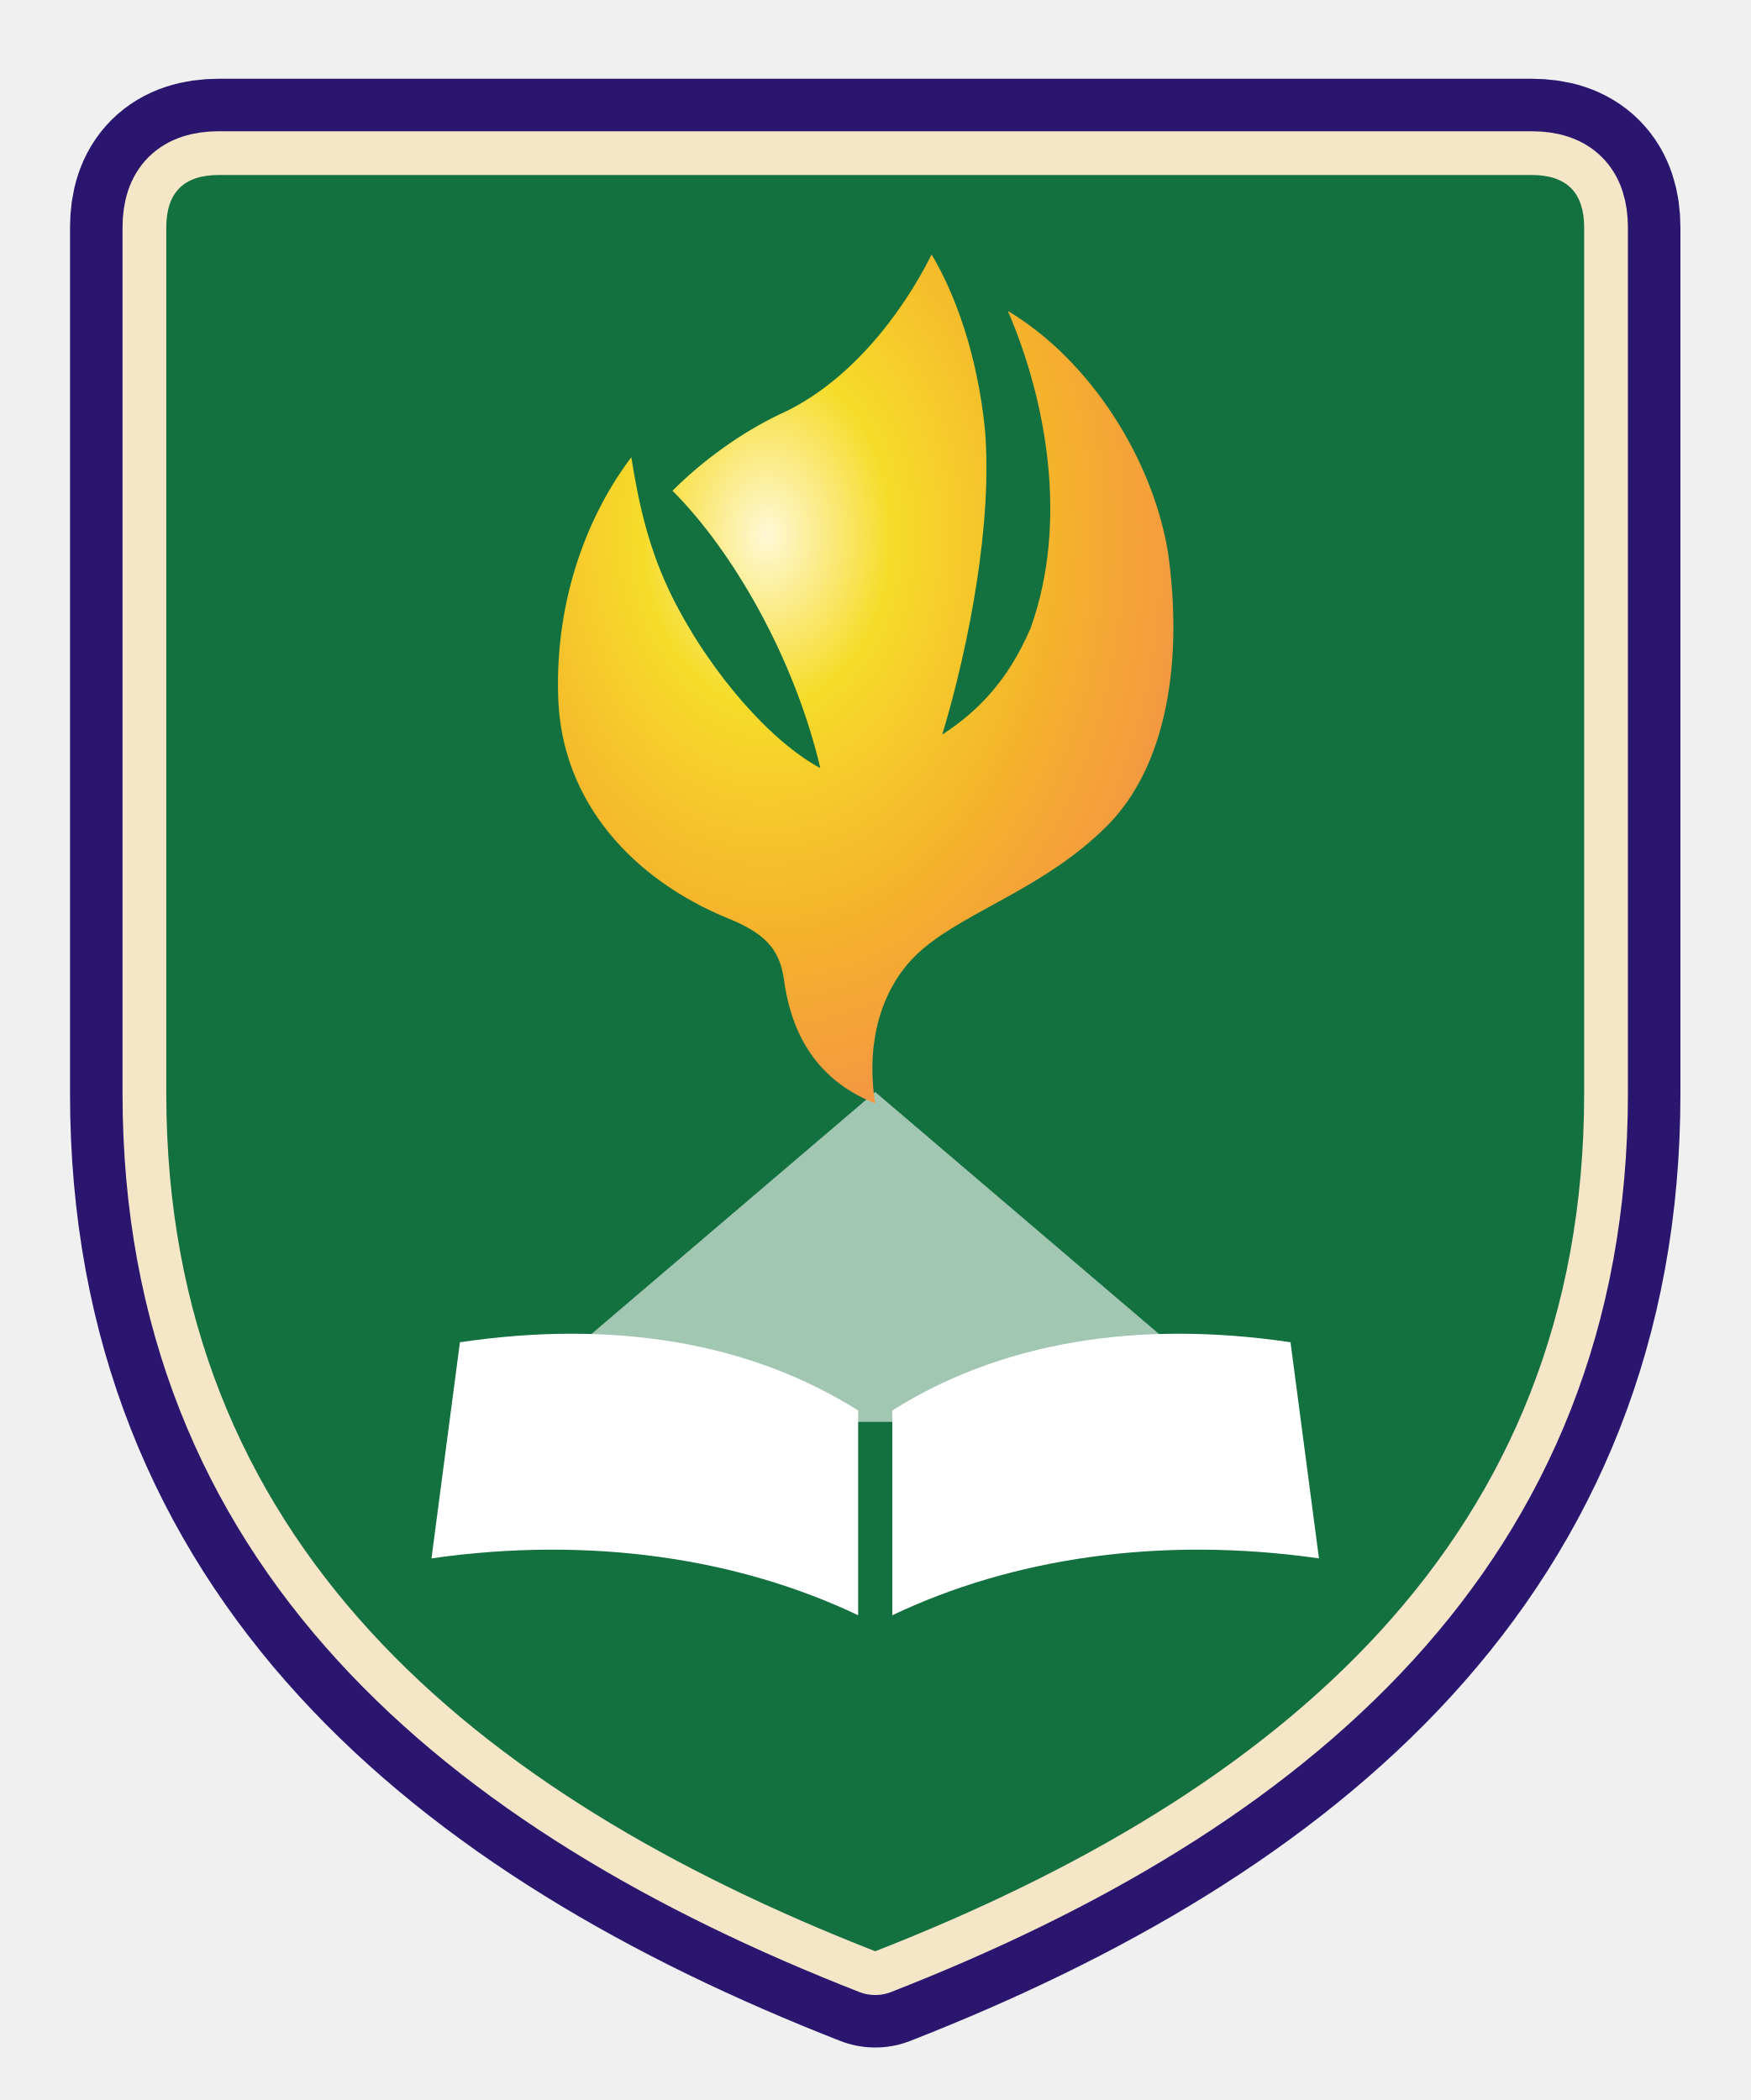
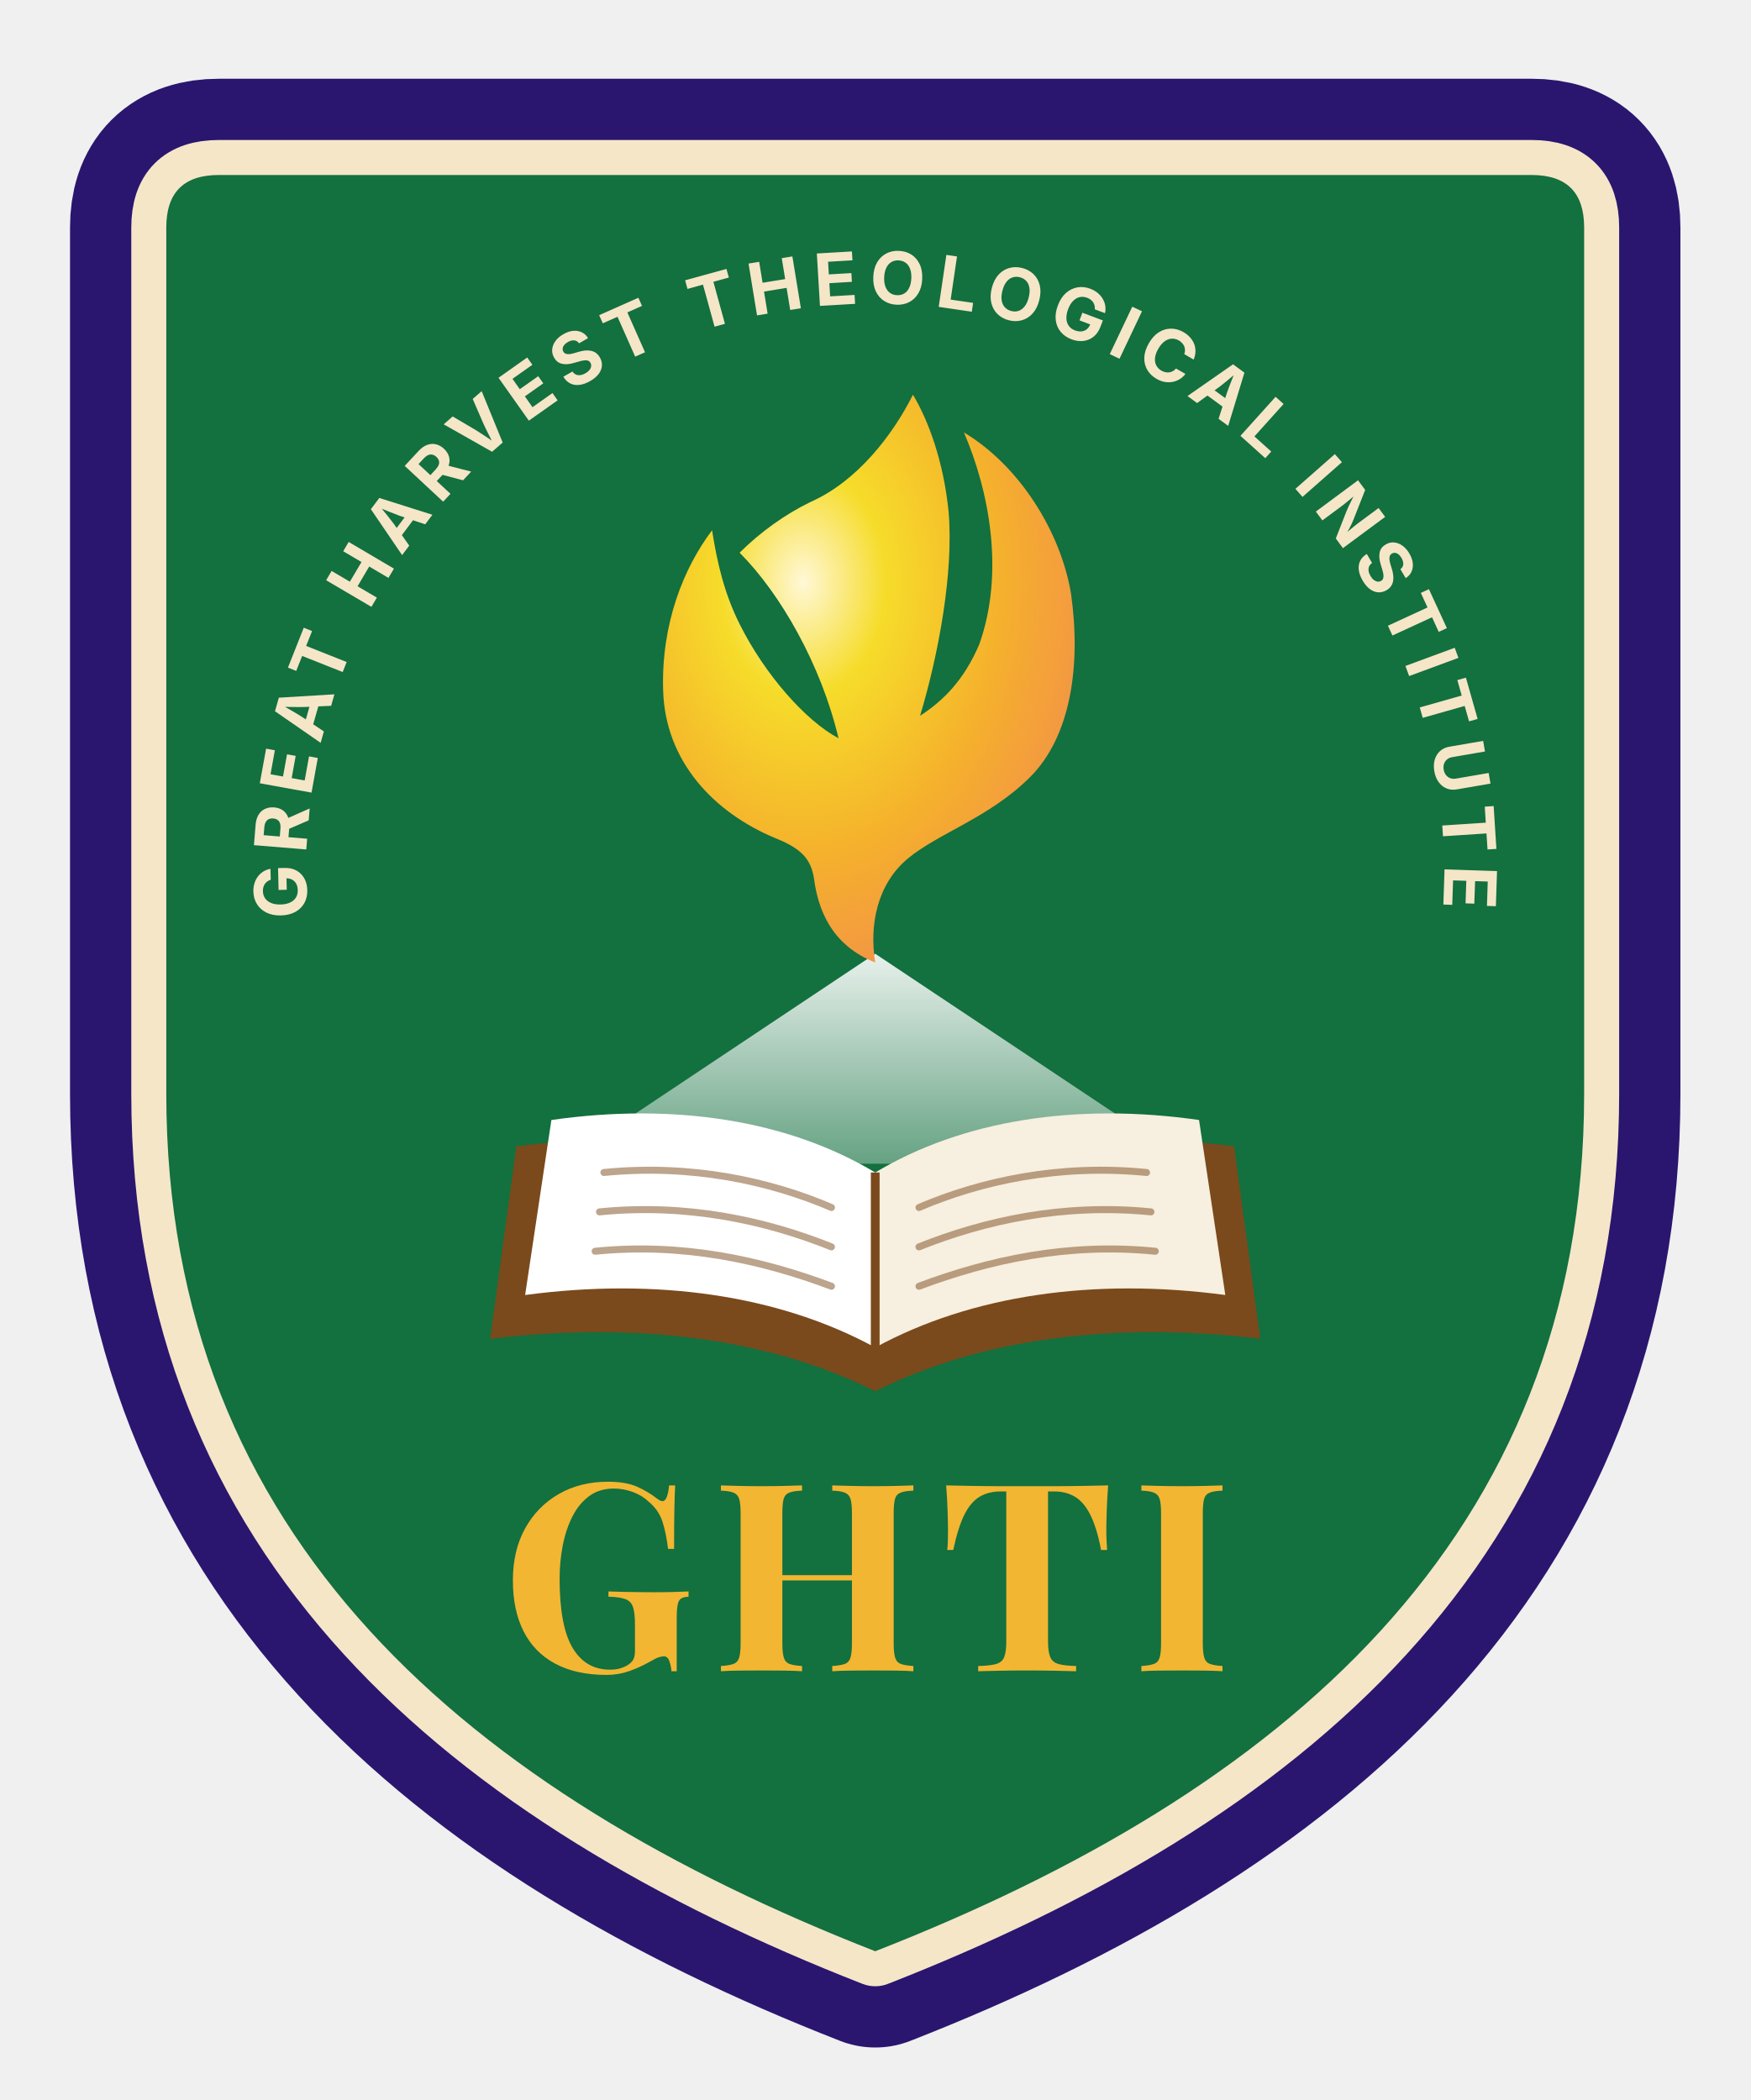
<svg xmlns="http://www.w3.org/2000/svg" viewBox="0 0 400 480" role="img" aria-labelledby="t">
  <defs>
    <path id="shield" d="M50,40 H350 Q362,40 362,52 V250 C362,352 292,410 200,446 C108,410 38,352 38,250 V52 Q38,40 50,40 Z" />
+     <linearGradient id="beam" x1="0" y1="0" x2="0" y2="1">
+       <stop offset="0" stop-color="#ffffff" stop-opacity="0.9" />
+       <stop offset="1" stop-color="#ffffff" stop-opacity="0.35" />
+     </linearGradient>
    <radialGradient id="doveFill" cx="0.34" cy="0.33" r="0.8">
      <stop offset="0" stop-color="#fff8d6" />
      <stop offset="0.25" stop-color="#f6dc2a" />
      <stop offset="0.6" stop-color="#f5b12c" />
      <stop offset="1" stop-color="#f28a4e" />
    </radialGradient>
-     <path id="dove" transform="translate(200 214) scale(0.233) translate(-268 -582)" d="M108,158 C80,195 58,250 60,315 C62,385 110,435 170,460 C195,470 205,480 208,500 C212,530 225,565 268,582              C262,545 270,505 300,480 C330,455 380,440 420,400 C460,360 470,290 460,220 C450,160 410,95 355,62              C380,120 395,200 370,270 C355,305 335,325 312,340              C330,280 345,200 340,140 C335,90 320,50 305,25              C285,65 250,110 205,130 C180,142 155,160 135,180              C175,220 215,290 232,362 C200,345 160,300 135,250 C120,220 113,190 108,158 Z" />
+     <path id="dove" transform="translate(200 220) scale(0.233) translate(-268 -582)" d="M108,158 C80,195 58,250 60,315 C62,385 110,435 170,460 C195,470 205,480 208,500 C212,530 225,565 268,582              C262,545 270,505 300,480 C330,455 380,440 420,400 C460,360 470,290 460,220 C450,160 410,95 355,62              C380,120 395,200 370,270 C355,305 335,325 312,340              C330,280 345,200 340,140 C335,90 320,50 305,25              C285,65 250,110 205,130 C180,142 155,160 135,180              C175,220 215,290 232,362 C200,345 160,300 135,250 C120,220 113,190 108,158 Z" />
  </defs>
  <use href="#shield" fill="#2a166f" stroke="#2a166f" stroke-width="44" stroke-linejoin="round" />
-   <use href="#shield" fill="none" stroke="#f5e6c8" stroke-width="20" stroke-linejoin="round" />
+   <use href="#shield" fill="none" stroke="#f5e6c8" stroke-width="16" stroke-linejoin="round" />
  <use href="#shield" fill="#13703f" />
-   <g transform="translate(200 0) scale(1.3) translate(-200 -20)">
-     <path d="M200,212 L132,270 H268 Z" fill="#ffffff" opacity="0.6" />
-     <g transform="translate(200 214) scale(1.15) translate(-200 -214)">
-       <use href="#dove" fill="url(#doveFill)" />
-     </g>
-     <path fill="#ffffff" d="M197,304 C176,294 150,290 122,294 L127,256 C154,252 178,256 197,268 Z" />
-     <path fill="#ffffff" d="M203,304 C224,294 250,290 278,294 L273,256 C246,252 222,256 203,268 Z" />
-   </g>
+   <path fill="#f5e6c8" aria-hidden="true" transform="translate(0 -16)" d="M70.22,219.44L70.22,219.44Q70.26,221.13 69.55,222.41Q68.83,223.7 67.47,224.45Q66.11,225.19 64.21,225.24L64.21,225.24Q62.26,225.29 60.86,224.58Q59.46,223.87 58.7,222.63Q57.94,221.38 57.9,219.8L57.9,219.8Q57.87,218.79 58.15,217.9Q58.42,217.02 58.94,216.33Q59.47,215.64 60.19,215.19Q60.92,214.74 61.81,214.59L61.81,214.59L61.87,217.08Q61.44,217.22 61.1,217.46Q60.77,217.7 60.53,218.03Q60.3,218.36 60.18,218.79Q60.07,219.21 60.08,219.71L60.08,219.71Q60.1,220.63 60.58,221.33Q61.06,222.03 61.96,222.4Q62.86,222.77 64.13,222.74Q65.4,222.71 66.28,222.3Q67.16,221.89 67.61,221.17Q68.06,220.45 68.04,219.48L68.04,219.48Q68.02,218.61 67.69,218Q67.36,217.39 66.76,217.06L66.76,217.06Q66.2,216.76 65.47,216.76L65.47,216.76L65.53,219.37L63.66,219.42L63.54,214.42L65.04,214.39Q66.62,214.35 67.76,214.99Q68.91,215.63 69.55,216.79Q70.18,217.94 70.22,219.44M70.19,207.71L69.99,210.16L58.03,209.18L58.41,204.51Q58.52,203.15 59.08,202.23Q59.64,201.32 60.56,200.89Q61.48,200.46 62.66,200.55Q63.84,200.65 64.65,201.23Q65.46,201.81 65.84,202.81L65.84,202.81Q65.86,202.89 65.89,202.95L65.89,202.95L70.76,200.79L70.54,203.51L66.08,205.44L65.92,207.36L70.19,207.71M60.25,206.9L63.94,207.2L64.08,205.43Q64.15,204.68 63.98,204.18Q63.82,203.68 63.43,203.41Q63.04,203.13 62.45,203.08L62.45,203.08Q61.84,203.03 61.41,203.24Q60.97,203.45 60.72,203.91Q60.46,204.38 60.4,205.14L60.4,205.14L60.25,206.9M72.62,189.25L71.19,197.17L59.37,195.03L60.81,187.12L62.81,187.49L61.82,192.97L64.67,193.49L65.59,188.42L67.57,188.77L66.65,193.85L69.62,194.39L70.62,188.88L72.62,189.25M74.01,183.18L73.27,185.79L62.84,178.57L63.72,175.47L76.42,174.7L75.67,177.33L72.74,177.46L71.57,181.56L74.01,183.18M69.89,180.44L70.71,177.55L69.57,177.6Q68.4,177.63 67.02,177.6L67.02,177.6Q66.12,177.59 65.13,177.57L65.13,177.57Q66.01,178.07 66.78,178.51L66.78,178.51Q67.98,179.2 68.94,179.82L68.94,179.82L69.89,180.44M69.05,165.93L67.69,169.35L65.8,168.6L69.41,159.48L71.31,160.24L69.96,163.64L79.22,167.32L78.31,169.61L69.05,165.93M86.12,152.6L84.87,154.71L74.53,148.62L75.78,146.5L79.95,148.96L82.61,144.46L78.43,142L79.68,139.87L90.02,145.97L88.77,148.09L84.37,145.49L81.71,150L86.12,152.6M93.52,140.71L91.89,142.88L84.75,132.39L86.68,129.82L98.81,133.66L97.17,135.84L94.38,134.91L91.83,138.32L93.52,140.71M90.65,136.67L92.46,134.26L91.38,133.91Q90.28,133.51 89,132.99L89,132.99Q88.17,132.66 87.25,132.29L87.25,132.29Q87.88,133.06 88.45,133.75L88.45,133.75Q89.32,134.83 90,135.75L90,135.75L90.65,136.67M102.94,128.87L101.27,130.67L92.48,122.49L95.67,119.06Q96.6,118.06 97.61,117.69Q98.62,117.32 99.6,117.55Q100.59,117.78 101.46,118.58Q102.32,119.39 102.6,120.35Q102.88,121.31 102.55,122.33L102.55,122.33Q102.53,122.4 102.51,122.47L102.51,122.47L107.67,123.79L105.82,125.78L101.12,124.54L99.8,125.95L102.94,128.87M95.64,122.08L98.35,124.6L99.56,123.3Q100.07,122.74 100.25,122.25Q100.43,121.76 100.3,121.3Q100.16,120.85 99.73,120.44L99.73,120.44Q99.28,120.02 98.81,119.92Q98.34,119.81 97.85,120.02Q97.36,120.23 96.84,120.78L96.84,120.78L95.64,122.08M114.87,117.15L112.45,119.26L101.39,112.99L103.44,111.19L108.7,114.29Q109.68,114.89 110.81,115.65L110.81,115.65Q111.56,116.14 112.37,116.71L112.37,116.71Q111.92,115.81 111.52,115.02L111.52,115.02Q110.91,113.82 110.44,112.77L110.44,112.77L108.02,107.19L110.07,105.41L114.87,117.15M127.42,107.51L120.85,112.15L113.92,102.35L120.48,97.71L121.66,99.38L117.11,102.59L118.78,104.96L122.99,101.99L124.15,103.62L119.94,106.6L121.68,109.07L126.25,105.84L127.42,107.51M134.84,103.11L134.84,103.11Q133.58,103.83 132.44,103.97Q131.29,104.12 130.34,103.66Q129.39,103.2 128.73,102.11L128.73,102.11L130.81,100.92Q131.15,101.42 131.63,101.62Q132.1,101.82 132.66,101.73Q133.21,101.65 133.79,101.32L133.79,101.32Q134.36,100.99 134.69,100.59Q135.02,100.18 135.08,99.75Q135.15,99.31 134.92,98.91L134.92,98.91Q134.72,98.55 134.37,98.43Q134.02,98.31 133.52,98.37Q133.02,98.42 132.37,98.61L132.37,98.61L131.06,98.98Q129.55,99.41 128.41,99.15Q127.27,98.89 126.62,97.76L126.62,97.76Q126.08,96.81 126.19,95.81Q126.29,94.82 126.95,93.92Q127.61,93.02 128.75,92.38L128.75,92.38Q129.9,91.72 130.99,91.62Q132.07,91.53 132.96,91.96Q133.84,92.38 134.38,93.29L134.38,93.29L132.32,94.47Q131.9,93.87 131.23,93.8Q130.55,93.73 129.75,94.19L129.75,94.19Q129.21,94.5 128.92,94.87Q128.62,95.24 128.58,95.63Q128.53,96.02 128.73,96.37L128.73,96.37Q128.95,96.75 129.33,96.87Q129.7,97 130.18,96.94Q130.65,96.87 131.15,96.73L131.15,96.73L132.22,96.42Q132.97,96.2 133.68,96.12Q134.39,96.05 135.02,96.18Q135.66,96.3 136.18,96.67Q136.7,97.04 137.08,97.7L137.08,97.7Q137.62,98.64 137.54,99.62Q137.47,100.59 136.79,101.49Q136.1,102.39 134.84,103.11M141.11,88.41L137.75,89.9L136.92,88.04L145.88,84.06L146.71,85.92L143.36,87.41L147.4,96.52L145.15,97.52L141.11,88.41M160.64,81.06L157.1,82.04L156.56,80.07L166.01,77.47L166.55,79.44L163.02,80.41L165.66,90.02L163.29,90.67L160.64,81.06M175.41,87.69L172.99,88.09L171.05,76.24L173.48,75.85L174.26,80.63L179.42,79.79L178.64,75.01L181.07,74.61L183.01,86.46L180.57,86.85L179.75,81.8L174.59,82.65L175.41,87.69M195.4,85.45L187.37,85.92L186.66,73.94L194.68,73.47L194.8,75.5L189.23,75.83L189.4,78.72L194.55,78.42L194.67,80.42L189.52,80.73L189.7,83.74L195.28,83.41L195.4,85.45M204.87,85.65L204.87,85.65Q203.28,85.58 202.05,84.79Q200.81,84.01 200.14,82.6Q199.47,81.19 199.56,79.24L199.56,79.24Q199.65,77.29 200.45,75.94Q201.25,74.6 202.55,73.93Q203.85,73.26 205.43,73.34L205.43,73.34Q207.03,73.41 208.26,74.19Q209.49,74.97 210.16,76.39Q210.83,77.8 210.74,79.76L210.74,79.76Q210.65,81.71 209.85,83.05Q209.05,84.39 207.76,85.06Q206.46,85.72 204.87,85.65M204.97,83.47L204.97,83.47Q205.9,83.51 206.62,83.09Q207.34,82.67 207.76,81.79Q208.19,80.92 208.25,79.64L208.25,79.64Q208.31,78.35 207.96,77.44Q207.62,76.53 206.94,76.05Q206.27,75.56 205.33,75.52L205.33,75.52Q204.41,75.47 203.69,75.9Q202.97,76.33 202.54,77.2Q202.11,78.07 202.05,79.36L202.05,79.36Q201.99,80.64 202.34,81.54Q202.68,82.44 203.36,82.94Q204.04,83.43 204.97,83.47M222.07,87.25L214.51,86.14L216.26,74.26L218.69,74.62L217.24,84.48L222.37,85.23L222.07,87.25M230.56,89.21L230.56,89.21Q229.02,88.82 227.97,87.81Q226.92,86.8 226.54,85.28Q226.16,83.76 226.63,81.87L226.63,81.87Q227.11,79.97 228.16,78.81Q229.21,77.65 230.62,77.26Q232.03,76.87 233.57,77.25L233.57,77.25Q235.11,77.64 236.16,78.65Q237.21,79.66 237.59,81.18Q237.97,82.7 237.49,84.6L237.49,84.6Q237.02,86.49 235.97,87.65Q234.92,88.81 233.51,89.2Q232.11,89.6 230.56,89.21M231.1,87.09L231.1,87.09Q232,87.32 232.79,87.05Q233.58,86.77 234.17,86Q234.76,85.24 235.07,83.99L235.07,83.99Q235.39,82.74 235.23,81.78Q235.07,80.82 234.51,80.21Q233.94,79.6 233.04,79.37L233.04,79.37Q232.14,79.14 231.34,79.42Q230.55,79.69 229.96,80.46Q229.37,81.23 229.06,82.48L229.06,82.48Q228.74,83.72 228.9,84.68Q229.06,85.63 229.63,86.25Q230.2,86.86 231.1,87.09M244.86,93.56L244.86,93.56Q243.29,92.96 242.36,91.82Q241.43,90.68 241.25,89.13Q241.07,87.59 241.74,85.81L241.74,85.81Q242.42,83.99 243.6,82.96Q244.78,81.93 246.23,81.68Q247.67,81.44 249.15,82L249.15,82Q250.1,82.36 250.81,82.94Q251.53,83.52 251.97,84.27Q252.42,85.01 252.56,85.85Q252.71,86.69 252.51,87.58L252.51,87.58L250.18,86.7Q250.21,86.25 250.12,85.84Q250.02,85.44 249.8,85.1Q249.58,84.76 249.23,84.5Q248.88,84.23 248.42,84.06L248.42,84.06Q247.55,83.73 246.72,83.91Q245.9,84.1 245.21,84.79Q244.53,85.48 244.08,86.67Q243.64,87.86 243.69,88.83Q243.74,89.8 244.24,90.49Q244.74,91.18 245.64,91.52L245.64,91.52Q246.46,91.82 247.15,91.75Q247.84,91.67 248.37,91.24L248.37,91.24Q248.86,90.83 249.13,90.15L249.13,90.15L246.68,89.23L247.34,87.48L252.02,89.24L251.49,90.64Q250.94,92.12 249.91,92.95Q248.89,93.77 247.58,93.93Q246.27,94.09 244.86,93.56M258.74,86.1L260.96,87.15L255.82,98L253.6,96.94L258.74,86.1M264.28,102.59L264.28,102.59Q262.89,101.79 262.16,100.53Q261.43,99.28 261.49,97.72Q261.55,96.16 262.52,94.47L262.52,94.47Q263.5,92.77 264.82,91.94Q266.15,91.11 267.61,91.12Q269.06,91.12 270.43,91.91L270.43,91.91Q271.32,92.42 271.94,93.11Q272.56,93.8 272.88,94.61Q273.2,95.43 273.18,96.33Q273.16,97.24 272.77,98.19L272.77,98.19L270.62,96.94Q270.8,96.47 270.79,96.02Q270.78,95.58 270.62,95.17Q270.46,94.77 270.14,94.43Q269.83,94.08 269.38,93.82L269.38,93.82Q268.57,93.36 267.73,93.41Q266.89,93.46 266.1,94.04Q265.32,94.62 264.68,95.72L264.68,95.72Q264.04,96.84 263.94,97.81Q263.84,98.77 264.22,99.51Q264.6,100.25 265.4,100.72L265.4,100.72Q265.85,100.97 266.3,101.07Q266.75,101.17 267.19,101.11Q267.63,101.05 268.02,100.83Q268.41,100.61 268.73,100.23L268.73,100.23L270.89,101.47Q270.39,102.15 269.66,102.61Q268.93,103.08 268.06,103.27Q267.18,103.46 266.22,103.31Q265.26,103.16 264.28,102.59M273.55,108.13L271.36,106.52L281.77,99.27L284.37,101.18L280.66,113.34L278.46,111.73L279.36,108.93L275.92,106.41L273.55,108.13M277.55,105.22L279.98,107L280.33,105.92Q280.71,104.81 281.22,103.52L281.22,103.52Q281.54,102.69 281.91,101.77L281.91,101.77Q281.13,102.41 280.46,102.98L280.46,102.98Q279.39,103.87 278.47,104.56L278.47,104.56L277.55,105.22M289.14,120.73L283.46,115.62L291.49,106.7L293.32,108.34L286.65,115.75L290.5,119.21L289.14,120.73M305.03,119.8L306.65,121.64L297.64,129.58L296.02,127.73L305.03,119.8M302.18,134.95L300.69,132.93L310.33,125.78L311.96,127.98L309.34,134.65Q309.14,135.16 308.88,135.73Q308.61,136.29 308.26,136.94L308.26,136.94Q308.09,137.26 307.88,137.6L307.88,137.6Q308.11,137.4 308.36,137.2L308.36,137.2Q308.94,136.71 309.47,136.27Q310.01,135.84 310.4,135.55L310.4,135.55L315.03,132.12L316.53,134.14L306.88,141.29L305.25,139.08L307.62,133.03Q307.89,132.35 308.17,131.75Q308.45,131.14 308.81,130.44L308.81,130.44Q309.02,130.01 309.3,129.48L309.3,129.48Q308.92,129.79 308.57,130.09L308.57,130.09Q307.96,130.6 307.45,131.01Q306.95,131.42 306.62,131.66L306.62,131.66L302.18,134.95M311.4,148.73L311.4,148.73Q310.67,147.49 310.51,146.34Q310.35,145.2 310.8,144.24Q311.24,143.29 312.33,142.62L312.33,142.62L313.54,144.68Q313.04,145.03 312.85,145.5Q312.66,145.98 312.75,146.53Q312.84,147.09 313.18,147.66L313.18,147.66Q313.51,148.23 313.92,148.55Q314.34,148.87 314.77,148.94Q315.21,149 315.61,148.76L315.61,148.76Q315.96,148.55 316.07,148.2Q316.19,147.85 316.13,147.35Q316.07,146.85 315.87,146.21L315.87,146.21L315.48,144.9Q315.03,143.4 315.28,142.25Q315.52,141.11 316.65,140.45L316.65,140.45Q317.59,139.89 318.58,139.99Q319.58,140.08 320.49,140.73Q321.39,141.38 322.05,142.5L322.05,142.5Q322.73,143.65 322.84,144.73Q322.95,145.82 322.53,146.71Q322.12,147.59 321.22,148.14L321.22,148.14L320.01,146.1Q320.6,145.67 320.66,145Q320.72,144.32 320.26,143.53L320.26,143.53Q319.94,142.99 319.57,142.7Q319.19,142.41 318.8,142.37Q318.41,142.33 318.07,142.54L318.07,142.54Q317.68,142.76 317.57,143.14Q317.45,143.52 317.52,143.99Q317.58,144.47 317.73,144.96L317.73,144.96L318.06,146.03Q318.29,146.77 318.37,147.48Q318.46,148.19 318.34,148.83Q318.23,149.46 317.86,149.99Q317.5,150.52 316.85,150.9L316.85,150.9Q315.91,151.45 314.93,151.39Q313.96,151.33 313.05,150.66Q312.14,149.99 311.4,148.73M326.21,154.85L324.68,151.52L326.53,150.67L330.63,159.57L328.77,160.43L327.24,157.09L318.19,161.26L317.16,159.02L326.21,154.85M332.42,164.06L333.27,166.37L322.01,170.53L321.16,168.22L332.42,164.06M334.02,174.98L333.02,171.45L334.98,170.89L337.66,180.33L335.7,180.88L334.7,177.36L325.11,180.08L324.44,177.7L334.02,174.98M327.76,192.29L327.76,192.29Q327.51,190.83 327.86,189.63Q328.22,188.44 329.08,187.66Q329.95,186.89 331.24,186.67L331.24,186.67L338.92,185.35L339.34,187.77L331.86,189.06Q331.17,189.17 330.68,189.57Q330.2,189.97 329.99,190.57Q329.78,191.18 329.9,191.92L329.9,191.92Q330.03,192.66 330.43,193.16Q330.83,193.66 331.42,193.88Q332.01,194.09 332.7,193.97L332.7,193.97L340.18,192.68L340.6,195.11L332.92,196.43Q331.63,196.66 330.55,196.21Q329.48,195.77 328.75,194.76Q328.01,193.76 327.76,192.29M339.52,204.04L339.29,200.38L341.32,200.24L341.95,210.03L339.92,210.16L339.68,206.5L329.74,207.15L329.58,204.69L339.52,204.04M329.83,222.75L330.1,214.71L342.09,215.11L341.83,223.13L339.79,223.07L339.97,217.49L337.08,217.4L336.9,222.55L334.9,222.48L335.07,217.33L332.05,217.23L331.86,222.82L329.83,222.75" />
+   <path d="M200,218 L128,266 H272 Z" fill="url(#beam)" />
+   <use href="#dove" fill="url(#doveFill)" />
+   <path fill="#7a4a1c" d="M200,318 C176,306 146,302 112,306 L118,262 C150,258 178,262 200,274 C222,262 250,258 282,262 L288,306 C254,302 224,306 200,318 Z" />
+   <path fill="#ffffff" d="M200,308 C178,296 150,292 120,296 L126,256 C154,252 180,256 200,268 Z" />
+   <path fill="#f7efdf" d="M200,308 C222,296 250,292 280,296 L274,256 C246,252 220,256 200,268 Z" />
+   <path fill="none" stroke="#7a4a1c" stroke-width="1.6" stroke-linecap="round" opacity="0.5" d="M138,268 C158,266 176,270 190,276 M137,277 C157,275 175,279 190,285 M136,286 C156,284 174,288 190,294            M262,268 C242,266 224,270 210,276 M263,277 C243,275 225,279 210,285 M264,286 C244,284 226,288 210,294" />
+   <path fill="none" stroke="#7a4a1c" stroke-width="2" d="M200,268 V308" />
+   <path fill="#f2b632" aria-hidden="true" d="M138.92,338.68L138.92,338.68Q143,338.68 145.58,339.82Q148.16,340.96 150.2,342.58L150.2,342.58Q150.92,343.12 151.4,343.12L151.4,343.12Q152.54,343.12 152.9,339.52L152.9,339.52L154.28,339.52Q154.16,341.86 154.1,345.19Q154.04,348.52 154.04,354.04L154.04,354.04L152.66,354.04Q152.24,350.44 151.37,347.77Q150.5,345.1 148.16,343.18L148.16,343.18Q146.72,341.8 144.59,341.02Q142.46,340.24 140.3,340.24L140.3,340.24Q137,340.24 134.66,341.95Q132.32,343.66 130.82,346.6Q129.32,349.54 128.6,353.23Q127.88,356.92 127.88,360.88L127.88,360.88Q127.88,371.68 130.85,376.66Q133.82,381.64 139.4,381.64L139.4,381.64Q140.84,381.64 141.92,381.28Q143,380.92 143.66,380.44L143.66,380.44Q144.5,379.84 144.8,379.15Q145.1,378.46 145.1,377.32L145.1,377.32L145.1,371.44Q145.1,368.68 144.65,367.33Q144.2,365.98 142.88,365.5Q141.56,365.02 139.04,364.96L139.04,364.96L139.04,363.76Q140.3,363.82 142.07,363.85Q143.84,363.88 145.76,363.91Q147.68,363.94 149.3,363.94L149.3,363.94Q151.82,363.94 153.92,363.88Q156.02,363.82 157.34,363.76L157.34,363.76L157.34,364.96Q156.2,365.02 155.63,365.38Q155.06,365.74 154.85,366.82Q154.64,367.9 154.64,370.12L154.64,370.12L154.64,382L153.44,382Q153.38,380.98 152.99,379.78Q152.6,378.58 151.7,378.58L151.7,378.58Q151.28,378.58 150.59,378.79Q149.9,379 148.46,379.84L148.46,379.84Q146.24,381.1 143.78,381.97Q141.32,382.84 138.62,382.84L138.62,382.84Q131.66,382.84 126.86,380.26Q122.06,377.68 119.63,372.85Q117.2,368.02 117.2,361.24L117.2,361.24Q117.2,354.4 119.99,349.36Q122.78,344.32 127.67,341.5Q132.56,338.68 138.92,338.68M190.18,382L190.18,382L190.18,380.8Q192.1,380.68 193.06,380.32Q194.02,379.96 194.35,378.88Q194.68,377.8 194.68,375.64L194.68,375.64L194.68,361.24L178.78,361.24L178.78,375.64Q178.78,377.8 179.11,378.88Q179.44,379.96 180.4,380.32Q181.36,380.68 183.28,380.8L183.28,380.8L183.28,382Q181.66,381.88 179.2,381.85Q176.74,381.82 174.22,381.82L174.22,381.82Q171.28,381.82 168.79,381.85Q166.3,381.88 164.74,382L164.74,382L164.74,380.8Q166.66,380.68 167.62,380.32Q168.58,379.96 168.91,378.88Q169.24,377.8 169.24,375.64L169.24,375.64L169.24,345.88Q169.24,343.66 168.91,342.61Q168.58,341.56 167.59,341.17Q166.6,340.78 164.74,340.72L164.74,340.72L164.74,339.52Q166.3,339.58 168.79,339.64Q171.28,339.7 174.22,339.7L174.22,339.7Q176.74,339.7 179.2,339.64Q181.66,339.58 183.28,339.52L183.28,339.52L183.28,340.72Q181.36,340.78 180.37,341.17Q179.38,341.56 179.08,342.61Q178.78,343.66 178.78,345.88L178.78,345.88L178.78,360.04L194.68,360.04L194.68,345.88Q194.68,343.66 194.35,342.61Q194.02,341.56 193.03,341.17Q192.04,340.78 190.18,340.72L190.18,340.72L190.18,339.52Q191.8,339.58 194.41,339.64Q197.02,339.7 199.6,339.7L199.6,339.7Q202.36,339.7 204.79,339.64Q207.22,339.58 208.72,339.52L208.72,339.52L208.72,340.72Q206.8,340.78 205.81,341.17Q204.82,341.56 204.52,342.61Q204.22,343.66 204.22,345.88L204.22,345.88L204.22,375.64Q204.22,377.8 204.55,378.88Q204.88,379.96 205.84,380.32Q206.8,380.68 208.72,380.8L208.72,380.8L208.72,382Q207.22,381.88 204.79,381.85Q202.36,381.82 199.6,381.82L199.6,381.82Q197.02,381.82 194.41,381.85Q191.8,381.88 190.18,382M253.23,339.52L253.23,339.52Q252.99,342.58 252.9,345.4Q252.81,348.22 252.81,349.72L252.81,349.72Q252.81,351.04 252.87,352.24Q252.93,353.44 252.99,354.28L252.99,354.28L251.61,354.28Q250.65,349.24 249.18,346.3Q247.71,343.36 245.67,342.13Q243.63,340.9 240.87,340.9L240.87,340.9L239.49,340.9L239.49,375.16Q239.49,377.56 240,378.76Q240.51,379.96 241.89,380.35Q243.27,380.74 245.91,380.8L245.91,380.8L245.91,382Q244.05,381.94 240.96,381.88Q237.87,381.82 234.51,381.82L234.51,381.82Q231.21,381.82 228.27,381.88Q225.33,381.94 223.53,382L223.53,382L223.53,380.8Q226.23,380.74 227.61,380.35Q228.99,379.96 229.47,378.76Q229.95,377.56 229.95,375.16L229.95,375.16L229.95,340.9L228.63,340.9Q225.87,340.9 223.83,342.13Q221.79,343.36 220.35,346.27Q218.91,349.18 217.83,354.28L217.83,354.28L216.45,354.28Q216.57,353.44 216.6,352.24Q216.63,351.04 216.63,349.72L216.63,349.72Q216.63,348.22 216.54,345.4Q216.45,342.58 216.21,339.52L216.21,339.52Q218.97,339.58 222.24,339.64Q225.51,339.7 228.81,339.7L228.81,339.7L240.75,339.7Q243.99,339.7 247.29,339.64Q250.59,339.58 253.23,339.52M279.36,339.52L279.36,339.52L279.36,340.72Q277.44,340.78 276.45,341.17Q275.46,341.56 275.16,342.61Q274.86,343.66 274.86,345.88L274.86,345.88L274.86,375.64Q274.86,377.8 275.19,378.88Q275.52,379.96 276.48,380.32Q277.44,380.68 279.36,380.8L279.36,380.8L279.36,382Q277.74,381.88 275.28,381.85Q272.82,381.82 270.3,381.82L270.3,381.82Q267.36,381.82 264.87,381.85Q262.38,381.88 260.82,382L260.82,382L260.82,380.8Q262.74,380.68 263.7,380.32Q264.66,379.96 264.99,378.88Q265.32,377.8 265.32,375.64L265.32,375.64L265.32,345.88Q265.32,343.66 264.99,342.61Q264.66,341.56 263.67,341.17Q262.68,340.78 260.82,340.72L260.82,340.72L260.82,339.52Q262.38,339.58 264.87,339.64Q267.36,339.7 270.3,339.7L270.3,339.7Q272.82,339.7 275.28,339.64Q277.74,339.58 279.36,339.52" />
</svg>
